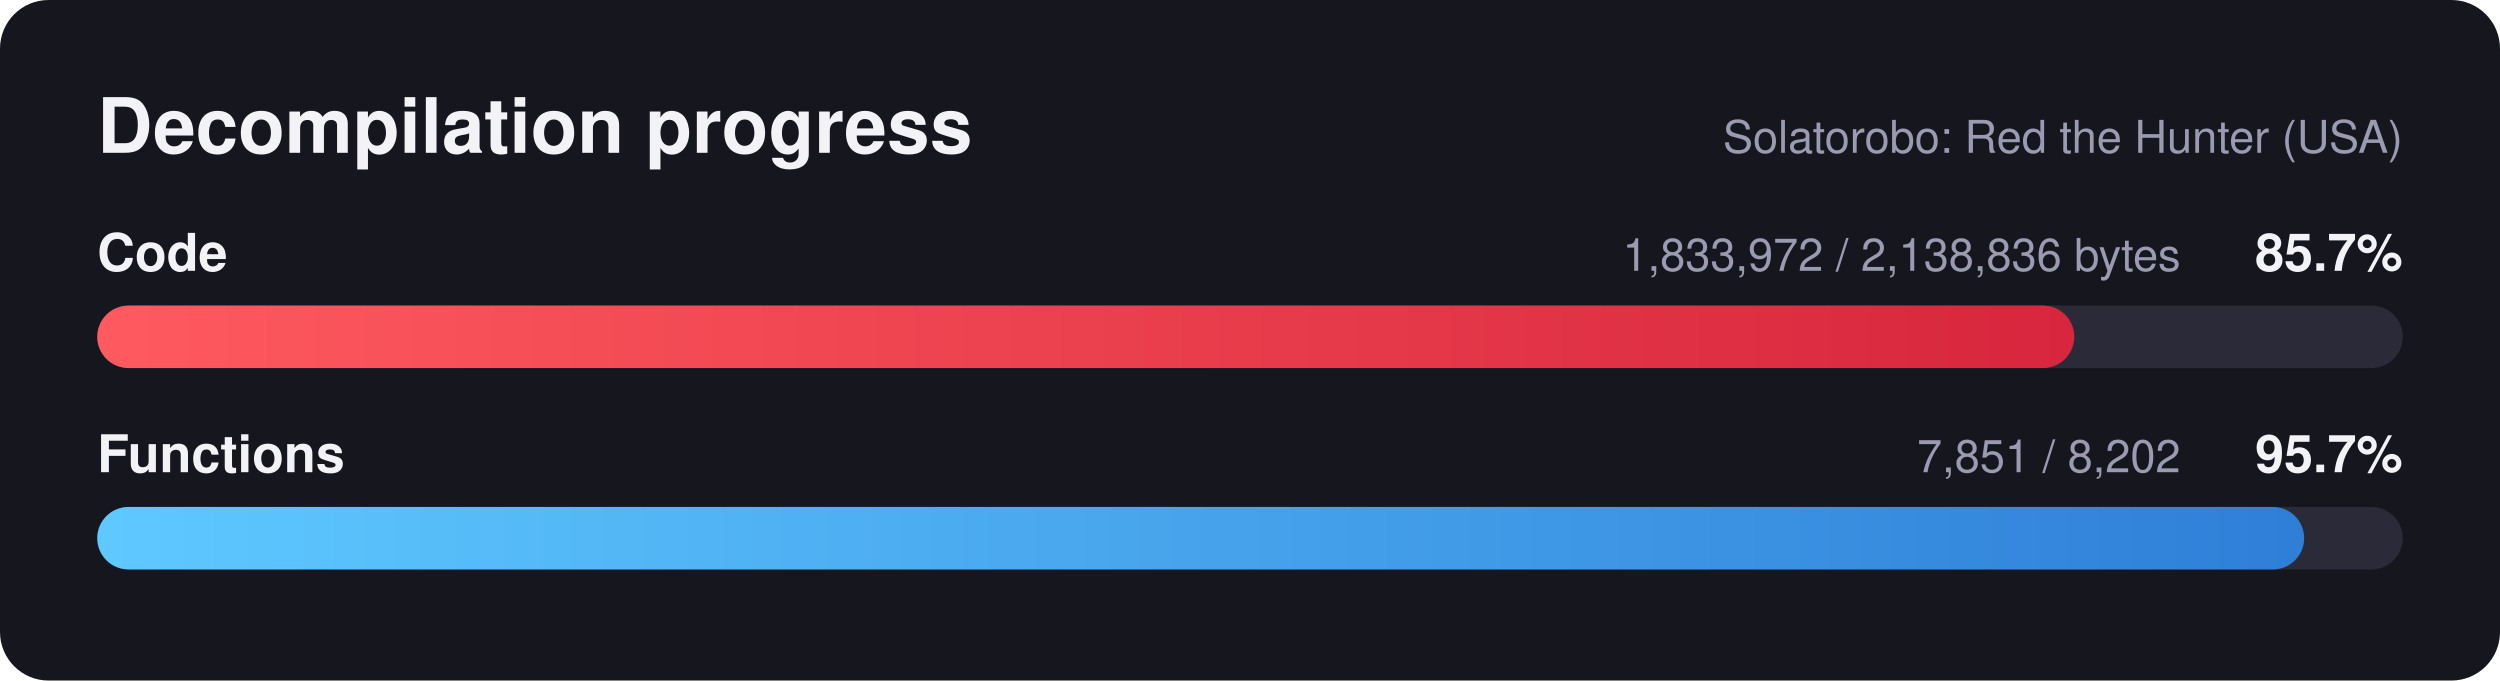
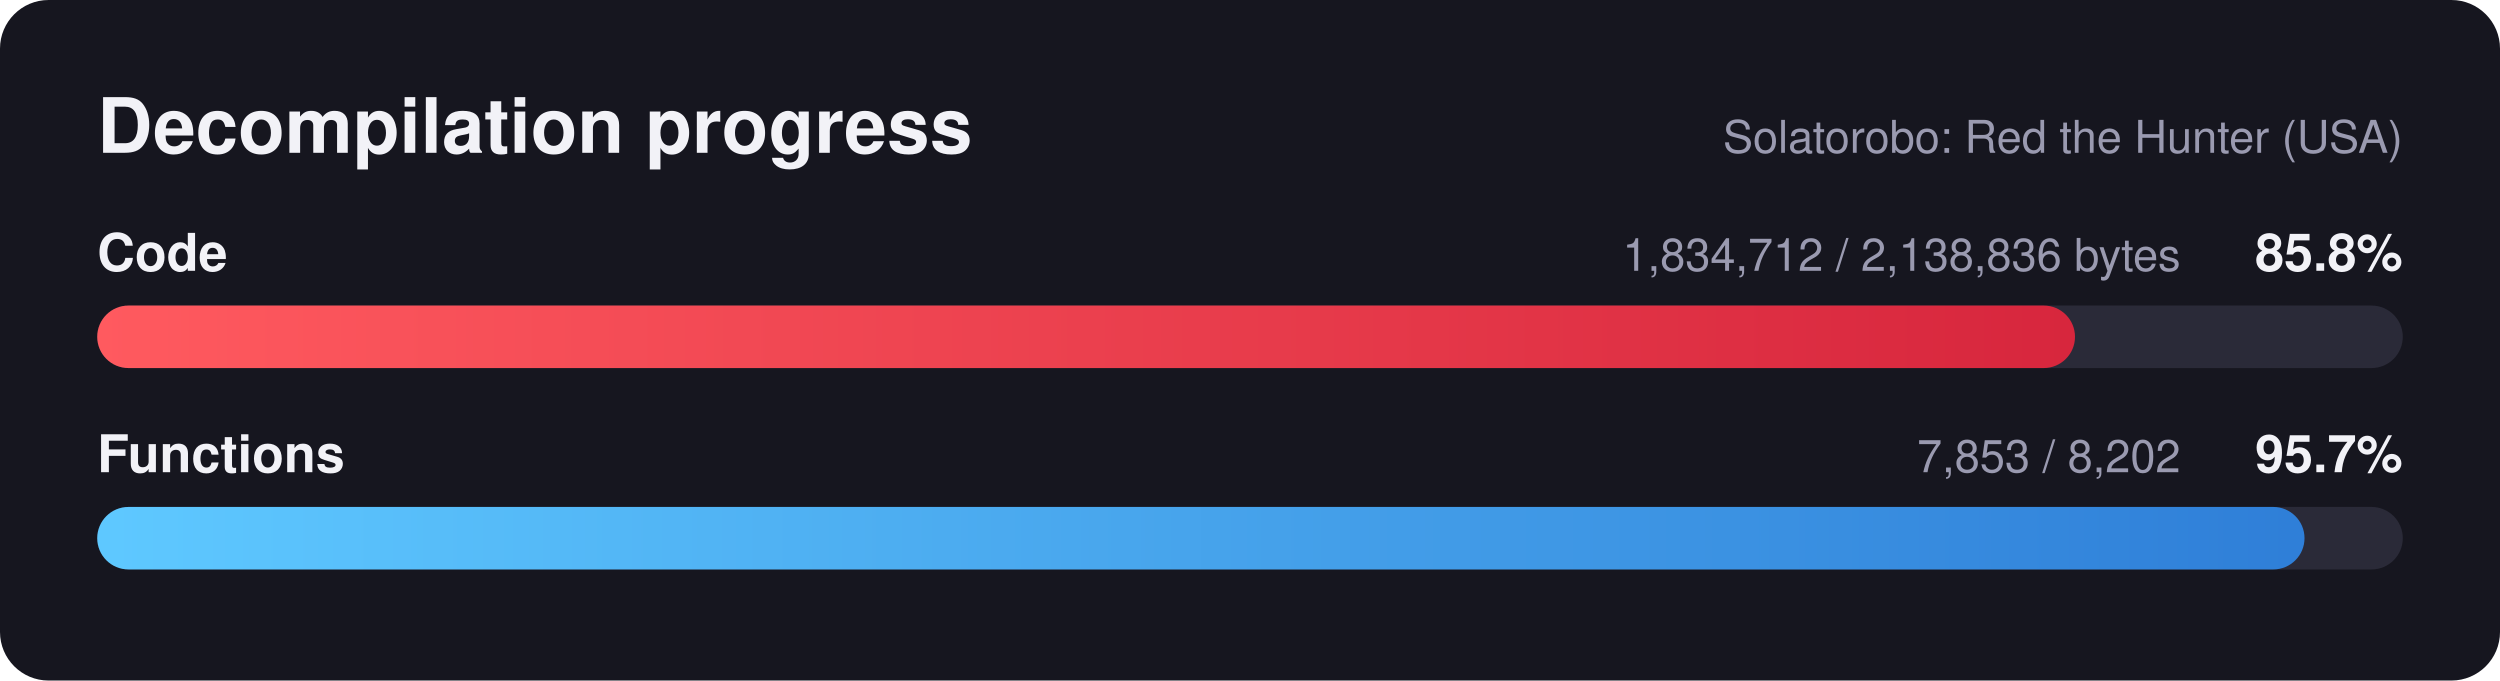
<svg xmlns="http://www.w3.org/2000/svg" width="720" height="196" viewBox="0 0 720 196" font-family="Segoe UI, Helvetica, Arial, sans-serif">
  <defs>
    <linearGradient id="red" x1="0" x2="1" y1="0" y2="0">
      <stop offset="0" stop-color="#ff5a5f" />
      <stop offset="1" stop-color="#d7263d" />
    </linearGradient>
    <linearGradient id="blue" x1="0" x2="1" y1="0" y2="0">
      <stop offset="0" stop-color="#5ec8ff" />
      <stop offset="1" stop-color="#2f7fd8" />
    </linearGradient>
  </defs>
  <rect width="720" height="196" rx="14" fill="#16161f" />
  <text x="28" y="44" fill="#f2f2f7" font-size="22" font-weight="700">Decompilation progress</text>
  <text x="692" y="44" fill="#9a9ab0" font-size="13" text-anchor="end">Solatorobo: Red the Hunter (USA)</text>
  <text x="28" y="78" fill="#f2f2f7" font-size="15" font-weight="600">Code</text>
-   <text x="692" y="78" fill="#f2f2f7" font-size="15" font-weight="700" text-anchor="end">85.7%</text>
-   <text x="628" y="78" fill="#9a9ab0" font-size="13" text-anchor="end">1,833,972 / 2,138,836 bytes</text>
+   <text x="692" y="78" fill="#f2f2f7" font-size="15" font-weight="700" text-anchor="end">85.8%</text>
+   <text x="628" y="78" fill="#9a9ab0" font-size="13" text-anchor="end">1,834,712 / 2,138,836 bytes</text>
  <rect x="28" y="88" width="664" height="18" rx="9.0" fill="#2a2a38" />
-   <rect x="28" y="88" width="569.4" height="18" rx="9.0" fill="url(#red)" />
+   <rect x="28" y="88" width="569.6" height="18" rx="9.0" fill="url(#red)" />
  <text x="28" y="136" fill="#f2f2f7" font-size="15" font-weight="600">Functions</text>
  <text x="692" y="136" fill="#f2f2f7" font-size="15" font-weight="700" text-anchor="end">95.7%</text>
-   <text x="628" y="136" fill="#9a9ab0" font-size="13" text-anchor="end">7,851 / 8,202</text>
+   <text x="628" y="136" fill="#9a9ab0" font-size="13" text-anchor="end">7,853 / 8,202</text>
  <rect x="28" y="146" width="664" height="18" rx="9.0" fill="#2a2a38" />
-   <rect x="28" y="146" width="635.6" height="18" rx="9.0" fill="url(#blue)" />
+   <rect x="28" y="146" width="635.7" height="18" rx="9.0" fill="url(#blue)" />
</svg>
